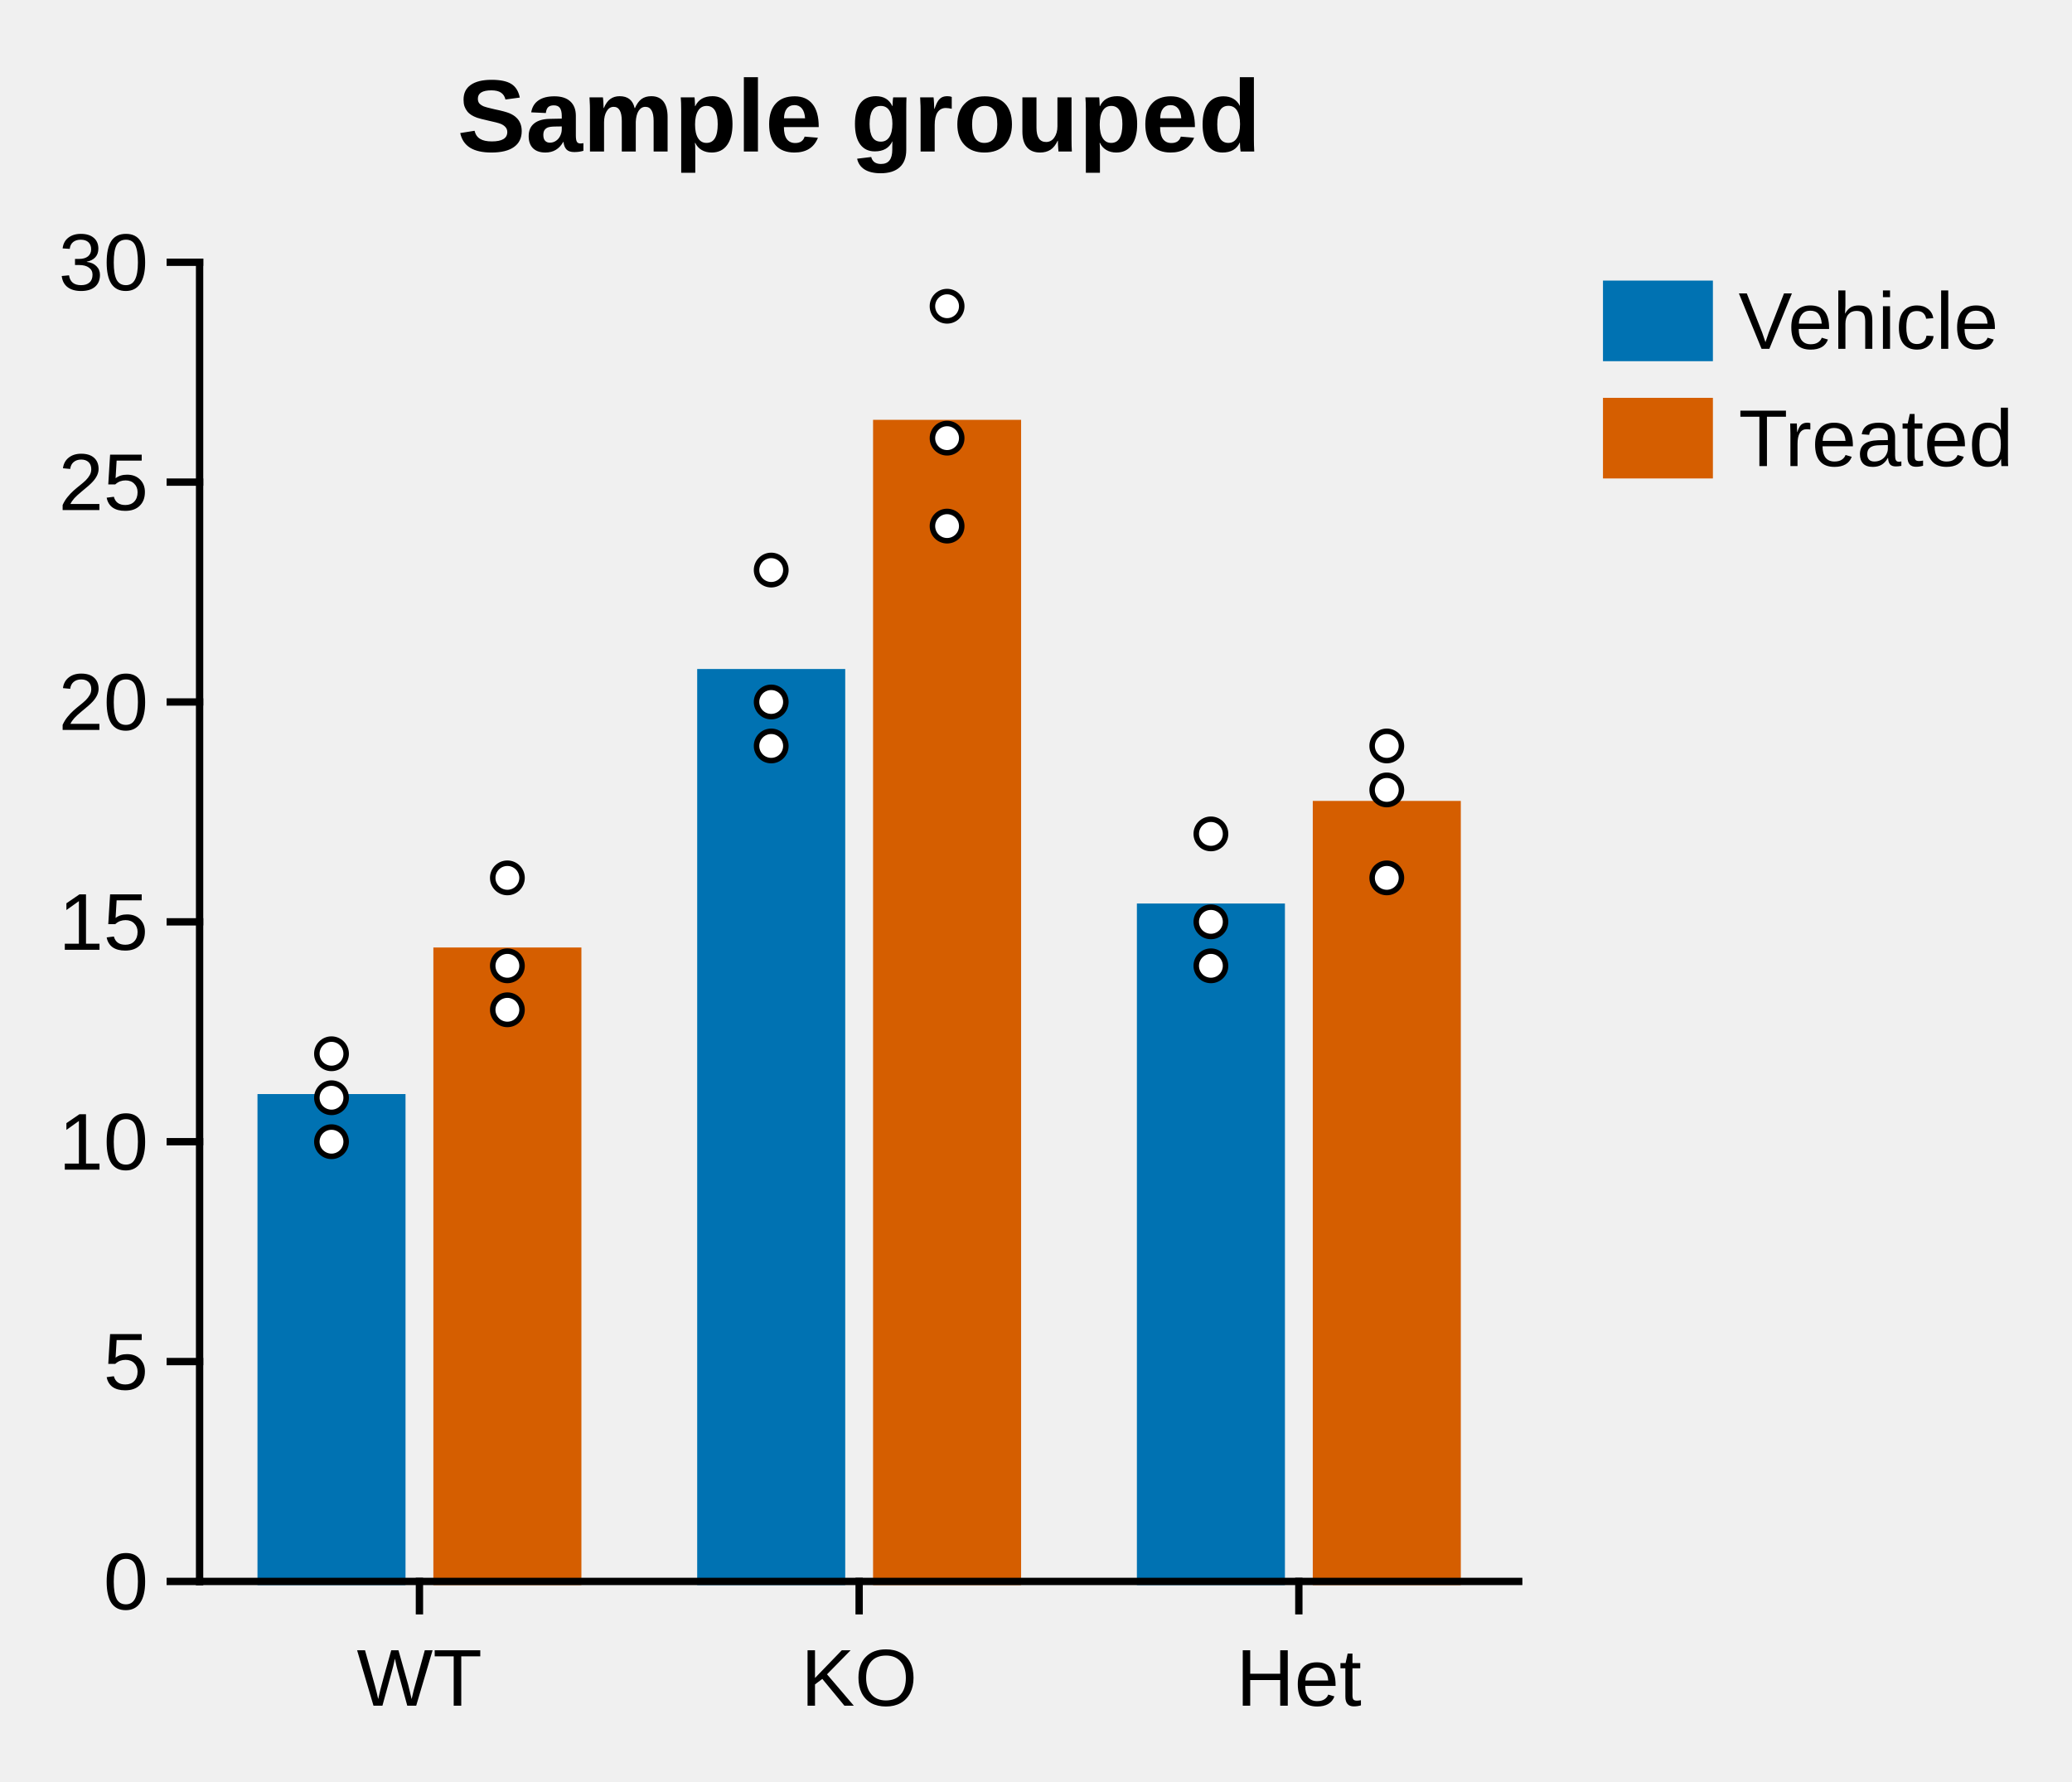
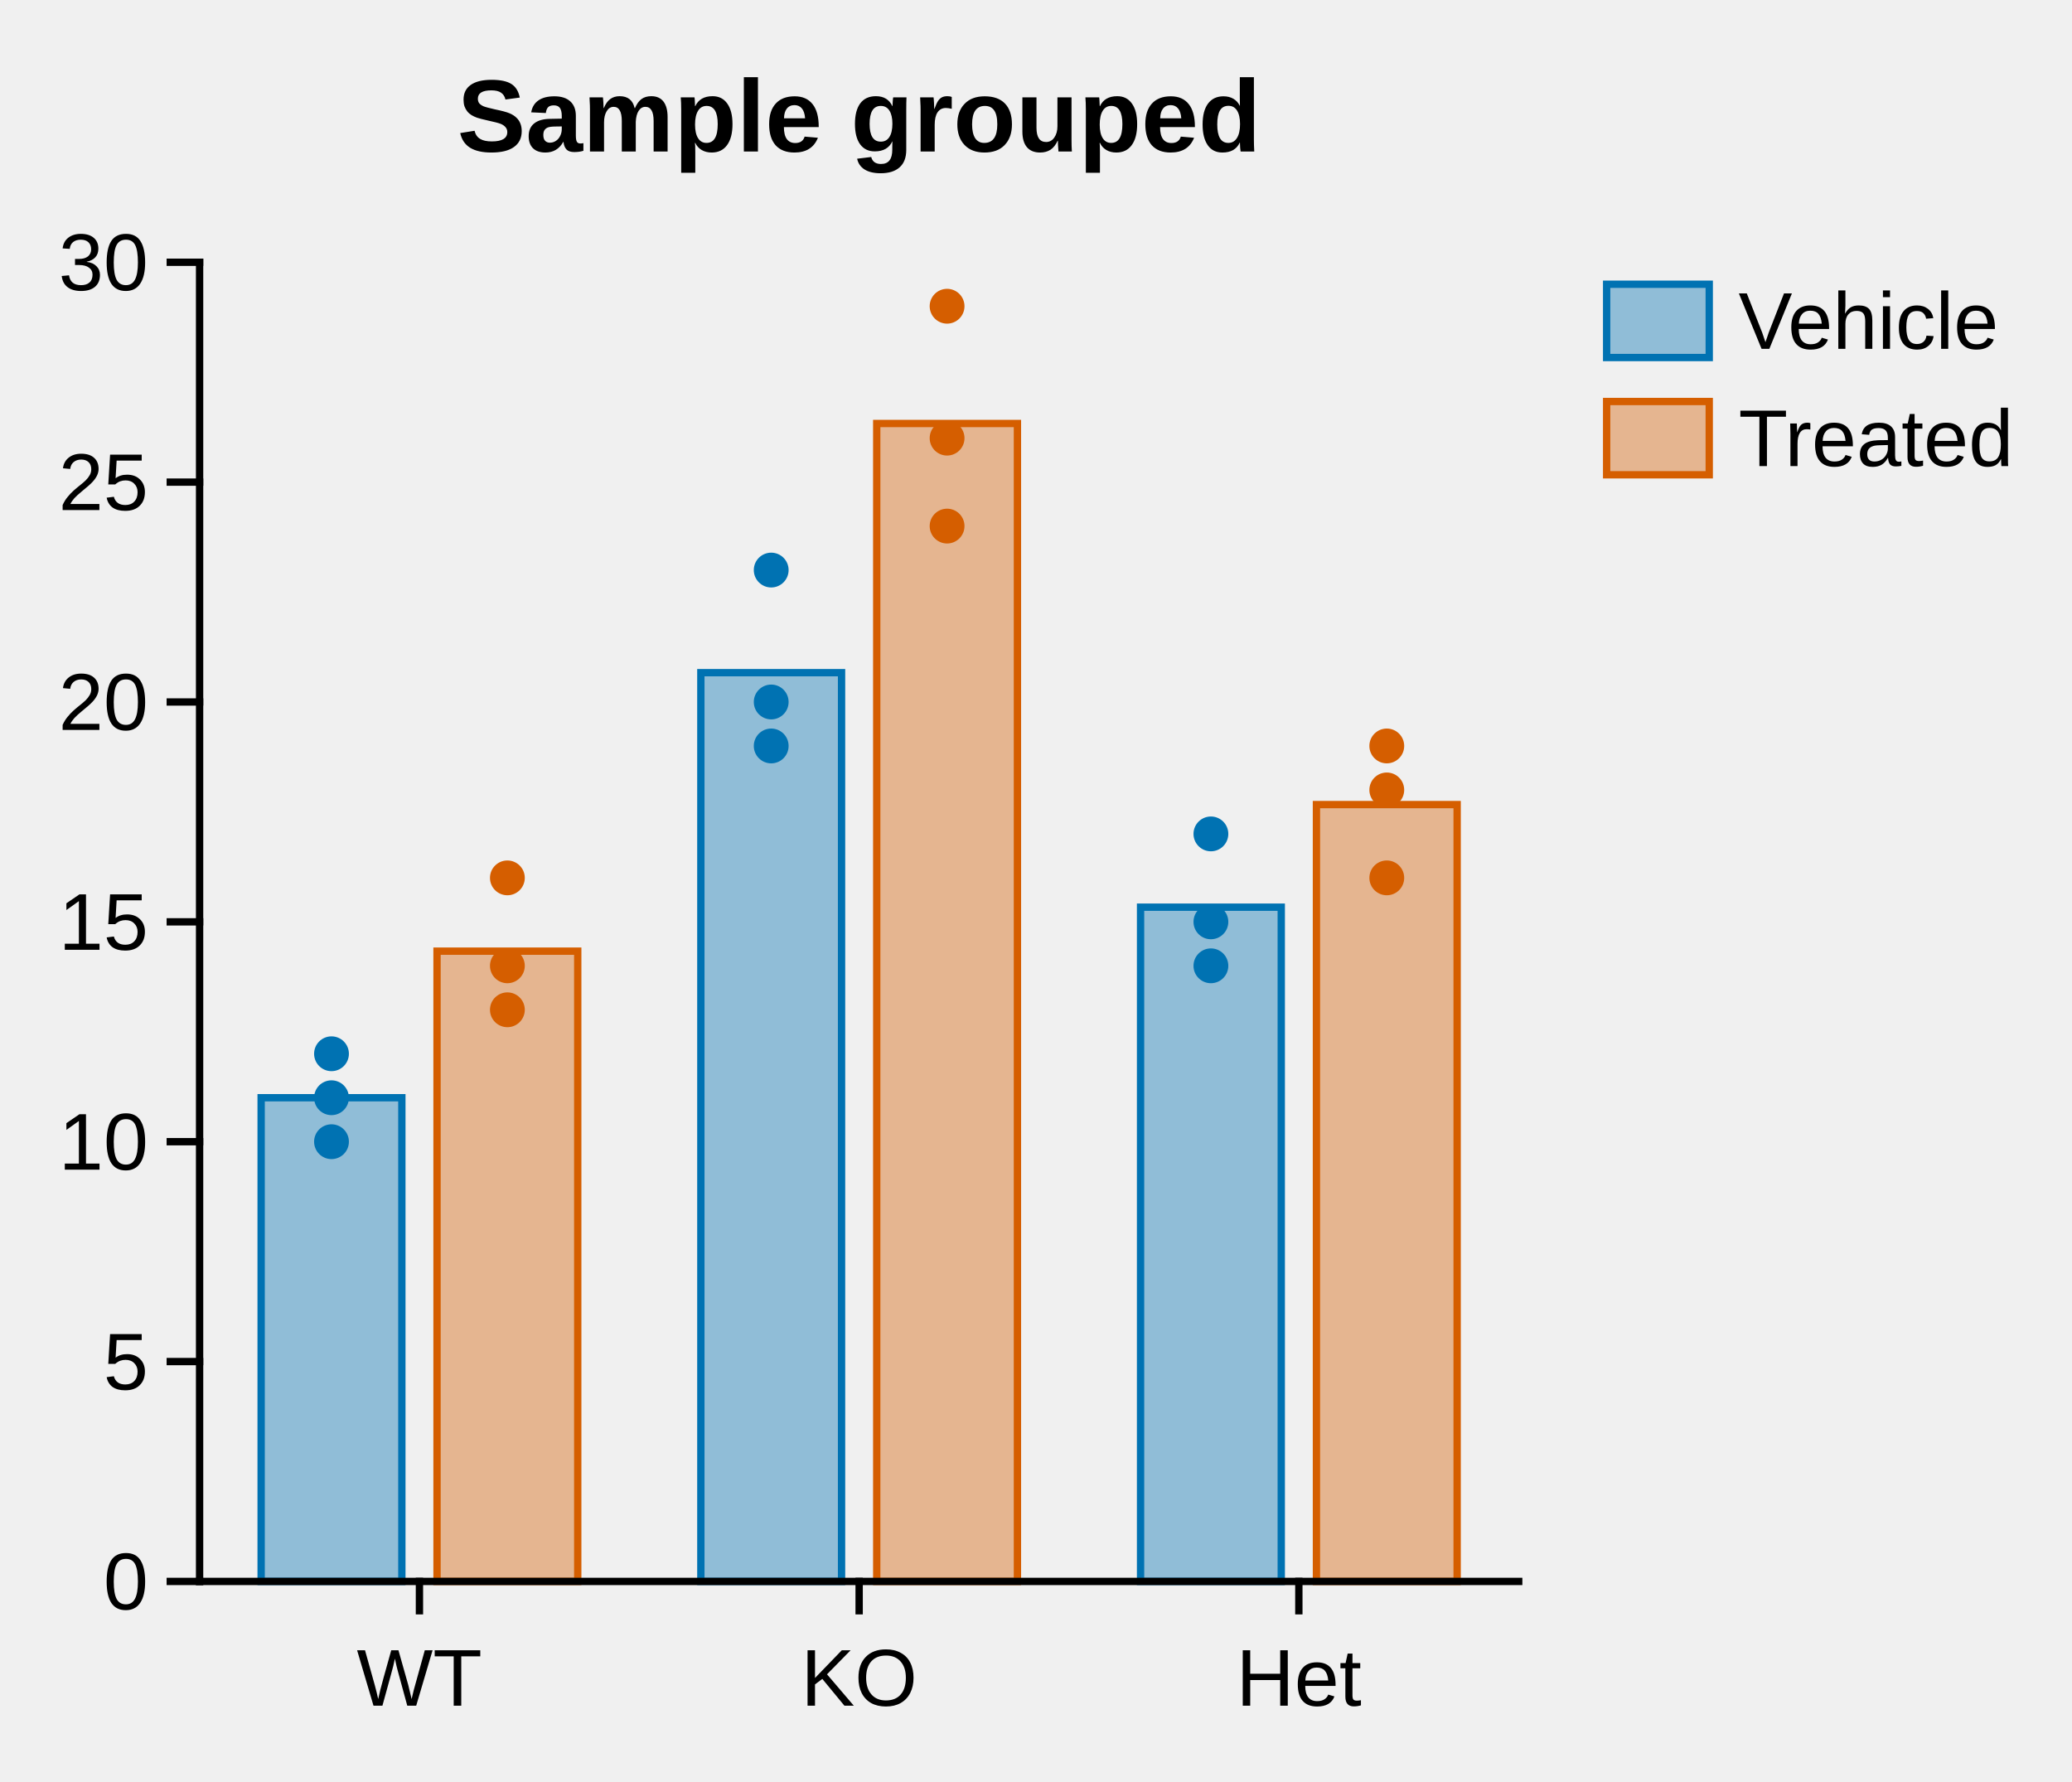
<svg xmlns="http://www.w3.org/2000/svg" width="282.736pt" height="243.074pt" viewBox="0 0 282.736 243.074">
  <g data-id="graph">
    <g data-id="title">
      <text fill="#000000" xml:space="preserve">
        <tspan x="62.394" y="20.674" font-family="'PS Liberation Sans', 'Liberation Sans', Arial, Helvetica, sans-serif" font-size="14" font-weight="bold">Sample grouped</tspan>
      </text>
    </g>
    <g data-id="series">
      <g data-id="layer/bars">
        <g data-id="series/a/bar/0">
-           <rect x="35.635" y="149.785" width="19.2" height="66" fill="#0072b2" stroke="#0072b2" stroke-width="1" />
+           <rect x="35.635" y="149.785" width="19.2" height="66" fill="#0072b2" fill-opacity="0.4" stroke="#0072b2" stroke-width="1" />
        </g>
        <g data-id="series/a/bar/1">
-           <rect x="95.635" y="91.785" width="19.2" height="124" fill="#0072b2" stroke="#0072b2" stroke-width="1" />
+           <rect x="95.635" y="91.785" width="19.2" height="124" fill="#0072b2" fill-opacity="0.4" stroke="#0072b2" stroke-width="1" />
        </g>
        <g data-id="series/a/bar/2">
-           <rect x="155.635" y="123.785" width="19.2" height="92" fill="#0072b2" stroke="#0072b2" stroke-width="1" />
+           <rect x="155.635" y="123.785" width="19.2" height="92" fill="#0072b2" fill-opacity="0.4" stroke="#0072b2" stroke-width="1" />
        </g>
        <g data-id="series/b/bar/0">
-           <rect x="59.635" y="129.785" width="19.2" height="86" fill="#d55e00" stroke="#d55e00" stroke-width="1" />
+           <rect x="59.635" y="129.785" width="19.2" height="86" fill="#d55e00" fill-opacity="0.4" stroke="#d55e00" stroke-width="1" />
        </g>
        <g data-id="series/b/bar/1">
-           <rect x="119.635" y="57.785" width="19.2" height="158" fill="#d55e00" stroke="#d55e00" stroke-width="1" />
+           <rect x="119.635" y="57.785" width="19.2" height="158" fill="#d55e00" fill-opacity="0.4" stroke="#d55e00" stroke-width="1" />
        </g>
        <g data-id="series/b/bar/2">
-           <rect x="179.635" y="109.785" width="19.2" height="106" fill="#d55e00" stroke="#d55e00" stroke-width="1" />
+           <rect x="179.635" y="109.785" width="19.2" height="106" fill="#d55e00" fill-opacity="0.4" stroke="#d55e00" stroke-width="1" />
        </g>
      </g>
      <g data-id="layer/points">
        <g data-id="series/a/point/0/0">
-           <path d="M43.235,155.785a2,2 0 1,0 4,0a2,2 0 1,0 -4,0Z" fill="#ffffff" stroke="#000000" stroke-width="0.75" />
+           <path d="M43.235,155.785a2,2 0 1,0 4,0a2,2 0 1,0 -4,0Z" fill="#0072b2" stroke="#0072b2" stroke-width="0.75" />
        </g>
        <g data-id="series/a/point/0/1">
-           <path d="M43.235,143.785a2,2 0 1,0 4,0a2,2 0 1,0 -4,0Z" fill="#ffffff" stroke="#000000" stroke-width="0.75" />
+           <path d="M43.235,143.785a2,2 0 1,0 4,0a2,2 0 1,0 -4,0Z" fill="#0072b2" stroke="#0072b2" stroke-width="0.75" />
        </g>
        <g data-id="series/a/point/0/2">
-           <path d="M43.235,149.785a2,2 0 1,0 4,0a2,2 0 1,0 -4,0Z" fill="#ffffff" stroke="#000000" stroke-width="0.75" />
+           <path d="M43.235,149.785a2,2 0 1,0 4,0a2,2 0 1,0 -4,0Z" fill="#0072b2" stroke="#0072b2" stroke-width="0.75" />
        </g>
        <g data-id="series/a/point/1/0">
-           <path d="M103.235,95.785a2,2 0 1,0 4,0a2,2 0 1,0 -4,0Z" fill="#ffffff" stroke="#000000" stroke-width="0.75" />
+           <path d="M103.235,95.785a2,2 0 1,0 4,0a2,2 0 1,0 -4,0Z" fill="#0072b2" stroke="#0072b2" stroke-width="0.75" />
        </g>
        <g data-id="series/a/point/1/1">
-           <path d="M103.235,77.785a2,2 0 1,0 4,0a2,2 0 1,0 -4,0Z" fill="#ffffff" stroke="#000000" stroke-width="0.75" />
+           <path d="M103.235,77.785a2,2 0 1,0 4,0a2,2 0 1,0 -4,0Z" fill="#0072b2" stroke="#0072b2" stroke-width="0.75" />
        </g>
        <g data-id="series/a/point/1/2">
-           <path d="M103.235,101.785a2,2 0 1,0 4,0a2,2 0 1,0 -4,0Z" fill="#ffffff" stroke="#000000" stroke-width="0.75" />
+           <path d="M103.235,101.785a2,2 0 1,0 4,0a2,2 0 1,0 -4,0Z" fill="#0072b2" stroke="#0072b2" stroke-width="0.75" />
        </g>
        <g data-id="series/a/point/2/0">
-           <path d="M163.235,125.785a2,2 0 1,0 4,0a2,2 0 1,0 -4,0Z" fill="#ffffff" stroke="#000000" stroke-width="0.75" />
+           <path d="M163.235,125.785a2,2 0 1,0 4,0a2,2 0 1,0 -4,0Z" fill="#0072b2" stroke="#0072b2" stroke-width="0.75" />
        </g>
        <g data-id="series/a/point/2/1">
-           <path d="M163.235,131.785a2,2 0 1,0 4,0a2,2 0 1,0 -4,0Z" fill="#ffffff" stroke="#000000" stroke-width="0.75" />
+           <path d="M163.235,131.785a2,2 0 1,0 4,0a2,2 0 1,0 -4,0Z" fill="#0072b2" stroke="#0072b2" stroke-width="0.75" />
        </g>
        <g data-id="series/a/point/2/2">
-           <path d="M163.235,113.785a2,2 0 1,0 4,0a2,2 0 1,0 -4,0Z" fill="#ffffff" stroke="#000000" stroke-width="0.75" />
+           <path d="M163.235,113.785a2,2 0 1,0 4,0a2,2 0 1,0 -4,0Z" fill="#0072b2" stroke="#0072b2" stroke-width="0.75" />
        </g>
        <g data-id="series/b/point/0/0">
-           <path d="M67.235,131.785a2,2 0 1,0 4,0a2,2 0 1,0 -4,0Z" fill="#ffffff" stroke="#000000" stroke-width="0.75" />
+           <path d="M67.235,131.785a2,2 0 1,0 4,0a2,2 0 1,0 -4,0Z" fill="#d55e00" stroke="#d55e00" stroke-width="0.75" />
        </g>
        <g data-id="series/b/point/0/1">
-           <path d="M67.235,137.785a2,2 0 1,0 4,0a2,2 0 1,0 -4,0Z" fill="#ffffff" stroke="#000000" stroke-width="0.75" />
+           <path d="M67.235,137.785a2,2 0 1,0 4,0a2,2 0 1,0 -4,0Z" fill="#d55e00" stroke="#d55e00" stroke-width="0.75" />
        </g>
        <g data-id="series/b/point/0/2">
-           <path d="M67.235,119.785a2,2 0 1,0 4,0a2,2 0 1,0 -4,0Z" fill="#ffffff" stroke="#000000" stroke-width="0.75" />
+           <path d="M67.235,119.785a2,2 0 1,0 4,0a2,2 0 1,0 -4,0Z" fill="#d55e00" stroke="#d55e00" stroke-width="0.75" />
        </g>
        <g data-id="series/b/point/1/0">
-           <path d="M127.235,59.785a2,2 0 1,0 4,0a2,2 0 1,0 -4,0Z" fill="#ffffff" stroke="#000000" stroke-width="0.75" />
+           <path d="M127.235,59.785a2,2 0 1,0 4,0a2,2 0 1,0 -4,0Z" fill="#d55e00" stroke="#d55e00" stroke-width="0.75" />
        </g>
        <g data-id="series/b/point/1/1">
-           <path d="M127.235,41.785a2,2 0 1,0 4,0a2,2 0 1,0 -4,0Z" fill="#ffffff" stroke="#000000" stroke-width="0.75" />
+           <path d="M127.235,41.785a2,2 0 1,0 4,0a2,2 0 1,0 -4,0Z" fill="#d55e00" stroke="#d55e00" stroke-width="0.75" />
        </g>
        <g data-id="series/b/point/1/2">
-           <path d="M127.235,71.785a2,2 0 1,0 4,0a2,2 0 1,0 -4,0Z" fill="#ffffff" stroke="#000000" stroke-width="0.75" />
+           <path d="M127.235,71.785a2,2 0 1,0 4,0a2,2 0 1,0 -4,0Z" fill="#d55e00" stroke="#d55e00" stroke-width="0.75" />
        </g>
        <g data-id="series/b/point/2/0">
-           <path d="M187.235,107.785a2,2 0 1,0 4,0a2,2 0 1,0 -4,0Z" fill="#ffffff" stroke="#000000" stroke-width="0.75" />
+           <path d="M187.235,107.785a2,2 0 1,0 4,0a2,2 0 1,0 -4,0Z" fill="#d55e00" stroke="#d55e00" stroke-width="0.75" />
        </g>
        <g data-id="series/b/point/2/1">
-           <path d="M187.235,119.785a2,2 0 1,0 4,0a2,2 0 1,0 -4,0Z" fill="#ffffff" stroke="#000000" stroke-width="0.75" />
+           <path d="M187.235,119.785a2,2 0 1,0 4,0a2,2 0 1,0 -4,0Z" fill="#d55e00" stroke="#d55e00" stroke-width="0.75" />
        </g>
        <g data-id="series/b/point/2/2">
-           <path d="M187.235,101.785a2,2 0 1,0 4,0a2,2 0 1,0 -4,0Z" fill="#ffffff" stroke="#000000" stroke-width="0.75" />
+           <path d="M187.235,101.785a2,2 0 1,0 4,0a2,2 0 1,0 -4,0Z" fill="#d55e00" stroke="#d55e00" stroke-width="0.75" />
        </g>
      </g>
    </g>
    <g data-id="axis/y">
      <g data-id="axis/y/line">
        <line x1="27.235" y1="215.785" x2="27.235" y2="35.785" stroke="#000000" stroke-width="1" stroke-linecap="square" />
      </g>
      <g data-id="axis/y/tick/0">
        <line x1="27.235" y1="215.785" x2="23.235" y2="215.785" stroke="#000000" stroke-width="1" stroke-linecap="square" />
      </g>
      <g data-id="axis/y/tickLabel/0">
        <text fill="#000000" xml:space="preserve">
          <tspan x="14.118" y="219.599" font-family="'PS Liberation Sans', 'Liberation Sans', Arial, Helvetica, sans-serif" font-size="11">0</tspan>
        </text>
      </g>
      <g data-id="axis/y/tick/1">
        <line x1="27.235" y1="185.785" x2="23.235" y2="185.785" stroke="#000000" stroke-width="1" stroke-linecap="square" />
      </g>
      <g data-id="axis/y/tickLabel/1">
        <text fill="#000000" xml:space="preserve">
          <tspan x="14.118" y="189.599" font-family="'PS Liberation Sans', 'Liberation Sans', Arial, Helvetica, sans-serif" font-size="11">5</tspan>
        </text>
      </g>
      <g data-id="axis/y/tick/2">
        <line x1="27.235" y1="155.785" x2="23.235" y2="155.785" stroke="#000000" stroke-width="1" stroke-linecap="square" />
      </g>
      <g data-id="axis/y/tickLabel/2">
        <text fill="#000000" xml:space="preserve">
          <tspan x="8" y="159.599" font-family="'PS Liberation Sans', 'Liberation Sans', Arial, Helvetica, sans-serif" font-size="11">10</tspan>
        </text>
      </g>
      <g data-id="axis/y/tick/3">
        <line x1="27.235" y1="125.785" x2="23.235" y2="125.785" stroke="#000000" stroke-width="1" stroke-linecap="square" />
      </g>
      <g data-id="axis/y/tickLabel/3">
        <text fill="#000000" xml:space="preserve">
          <tspan x="8" y="129.599" font-family="'PS Liberation Sans', 'Liberation Sans', Arial, Helvetica, sans-serif" font-size="11">15</tspan>
        </text>
      </g>
      <g data-id="axis/y/tick/4">
        <line x1="27.235" y1="95.785" x2="23.235" y2="95.785" stroke="#000000" stroke-width="1" stroke-linecap="square" />
      </g>
      <g data-id="axis/y/tickLabel/4">
        <text fill="#000000" xml:space="preserve">
          <tspan x="8" y="99.599" font-family="'PS Liberation Sans', 'Liberation Sans', Arial, Helvetica, sans-serif" font-size="11">20</tspan>
        </text>
      </g>
      <g data-id="axis/y/tick/5">
        <line x1="27.235" y1="65.785" x2="23.235" y2="65.785" stroke="#000000" stroke-width="1" stroke-linecap="square" />
      </g>
      <g data-id="axis/y/tickLabel/5">
        <text fill="#000000" xml:space="preserve">
          <tspan x="8" y="69.599" font-family="'PS Liberation Sans', 'Liberation Sans', Arial, Helvetica, sans-serif" font-size="11">25</tspan>
        </text>
      </g>
      <g data-id="axis/y/tick/6">
        <line x1="27.235" y1="35.785" x2="23.235" y2="35.785" stroke="#000000" stroke-width="1" stroke-linecap="square" />
      </g>
      <g data-id="axis/y/tickLabel/6">
        <text fill="#000000" xml:space="preserve">
          <tspan x="8" y="39.599" font-family="'PS Liberation Sans', 'Liberation Sans', Arial, Helvetica, sans-serif" font-size="11">30</tspan>
        </text>
      </g>
    </g>
    <g data-id="axis/x">
      <g data-id="axis/x/line">
        <line x1="27.235" y1="215.785" x2="207.235" y2="215.785" stroke="#000000" stroke-width="1" stroke-linecap="square" />
      </g>
      <g data-id="axis/x/tick/0">
        <line x1="57.235" y1="215.785" x2="57.235" y2="219.785" stroke="#000000" stroke-width="1" stroke-linecap="square" />
      </g>
      <g data-id="axis/x/tickLabel/0">
        <text fill="#000000" xml:space="preserve">
          <tspan x="48.685" y="232.743" font-family="'PS Liberation Sans', 'Liberation Sans', Arial, Helvetica, sans-serif" font-size="11">WT</tspan>
        </text>
      </g>
      <g data-id="axis/x/tick/1">
        <line x1="117.235" y1="215.785" x2="117.235" y2="219.785" stroke="#000000" stroke-width="1" stroke-linecap="square" />
      </g>
      <g data-id="axis/x/tickLabel/1">
        <text fill="#000000" xml:space="preserve">
          <tspan x="109.289" y="232.743" font-family="'PS Liberation Sans', 'Liberation Sans', Arial, Helvetica, sans-serif" font-size="11">KO</tspan>
        </text>
      </g>
      <g data-id="axis/x/tick/2">
        <line x1="177.235" y1="215.785" x2="177.235" y2="219.785" stroke="#000000" stroke-width="1" stroke-linecap="square" />
      </g>
      <g data-id="axis/x/tickLabel/2">
        <text fill="#000000" xml:space="preserve">
          <tspan x="168.677" y="232.743" font-family="'PS Liberation Sans', 'Liberation Sans', Arial, Helvetica, sans-serif" font-size="11">Het</tspan>
        </text>
      </g>
    </g>
    <g data-id="legend">
      <g data-id="legend/a">
        <g data-id="legend/a/swatch">
-           <rect x="219.235" y="38.785" width="14" height="10" fill="#0072b2" stroke="#0072b2" stroke-width="1" />
+           <rect x="219.235" y="38.785" width="14" height="10" fill="#0072b2" fill-opacity="0.4" stroke="#0072b2" stroke-width="1" />
        </g>
        <g data-id="legend/a/label">
          <text fill="#000000" xml:space="preserve">
            <tspan x="237.235" y="47.599" font-family="'PS Liberation Sans', 'Liberation Sans', Arial, Helvetica, sans-serif" font-size="11">Vehicle</tspan>
          </text>
        </g>
      </g>
      <g data-id="legend/b">
        <g data-id="legend/b/swatch">
-           <rect x="219.235" y="54.785" width="14" height="10" fill="#d55e00" stroke="#d55e00" stroke-width="1" />
+           <rect x="219.235" y="54.785" width="14" height="10" fill="#d55e00" fill-opacity="0.4" stroke="#d55e00" stroke-width="1" />
        </g>
        <g data-id="legend/b/label">
          <text fill="#000000" xml:space="preserve">
            <tspan x="237.235" y="63.599" font-family="'PS Liberation Sans', 'Liberation Sans', Arial, Helvetica, sans-serif" font-size="11">Treated</tspan>
          </text>
        </g>
      </g>
    </g>
  </g>
</svg>
